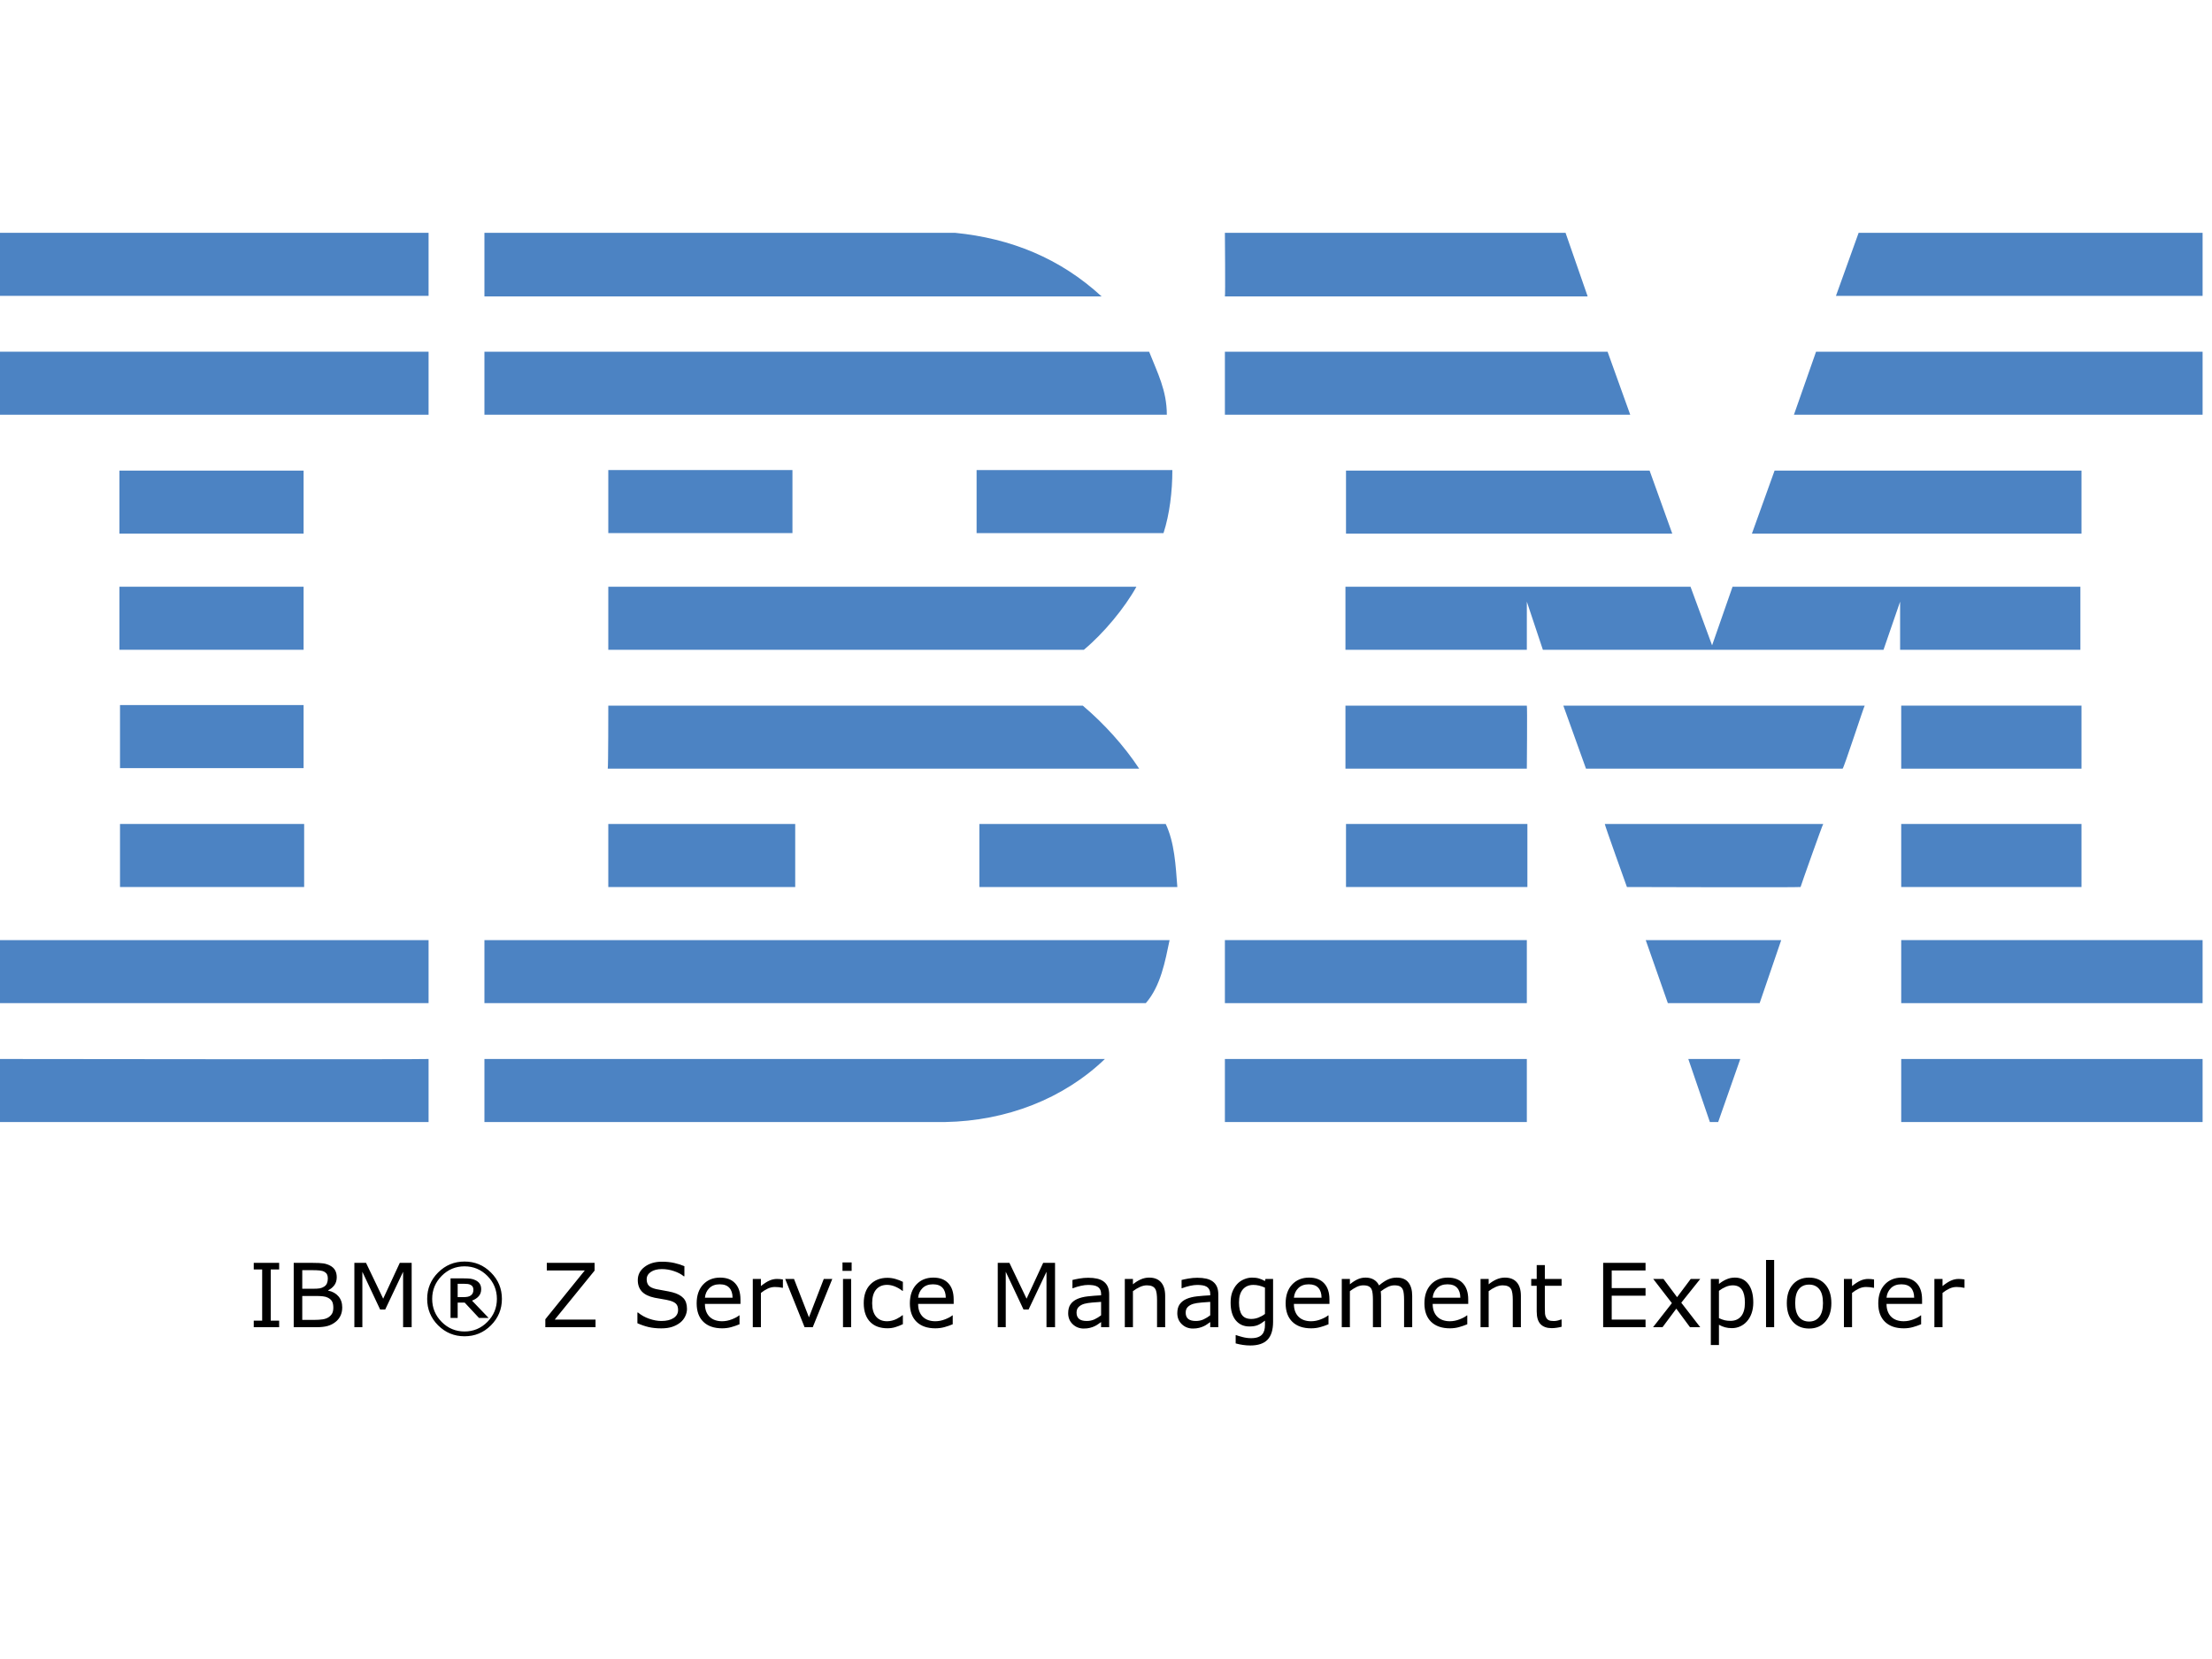
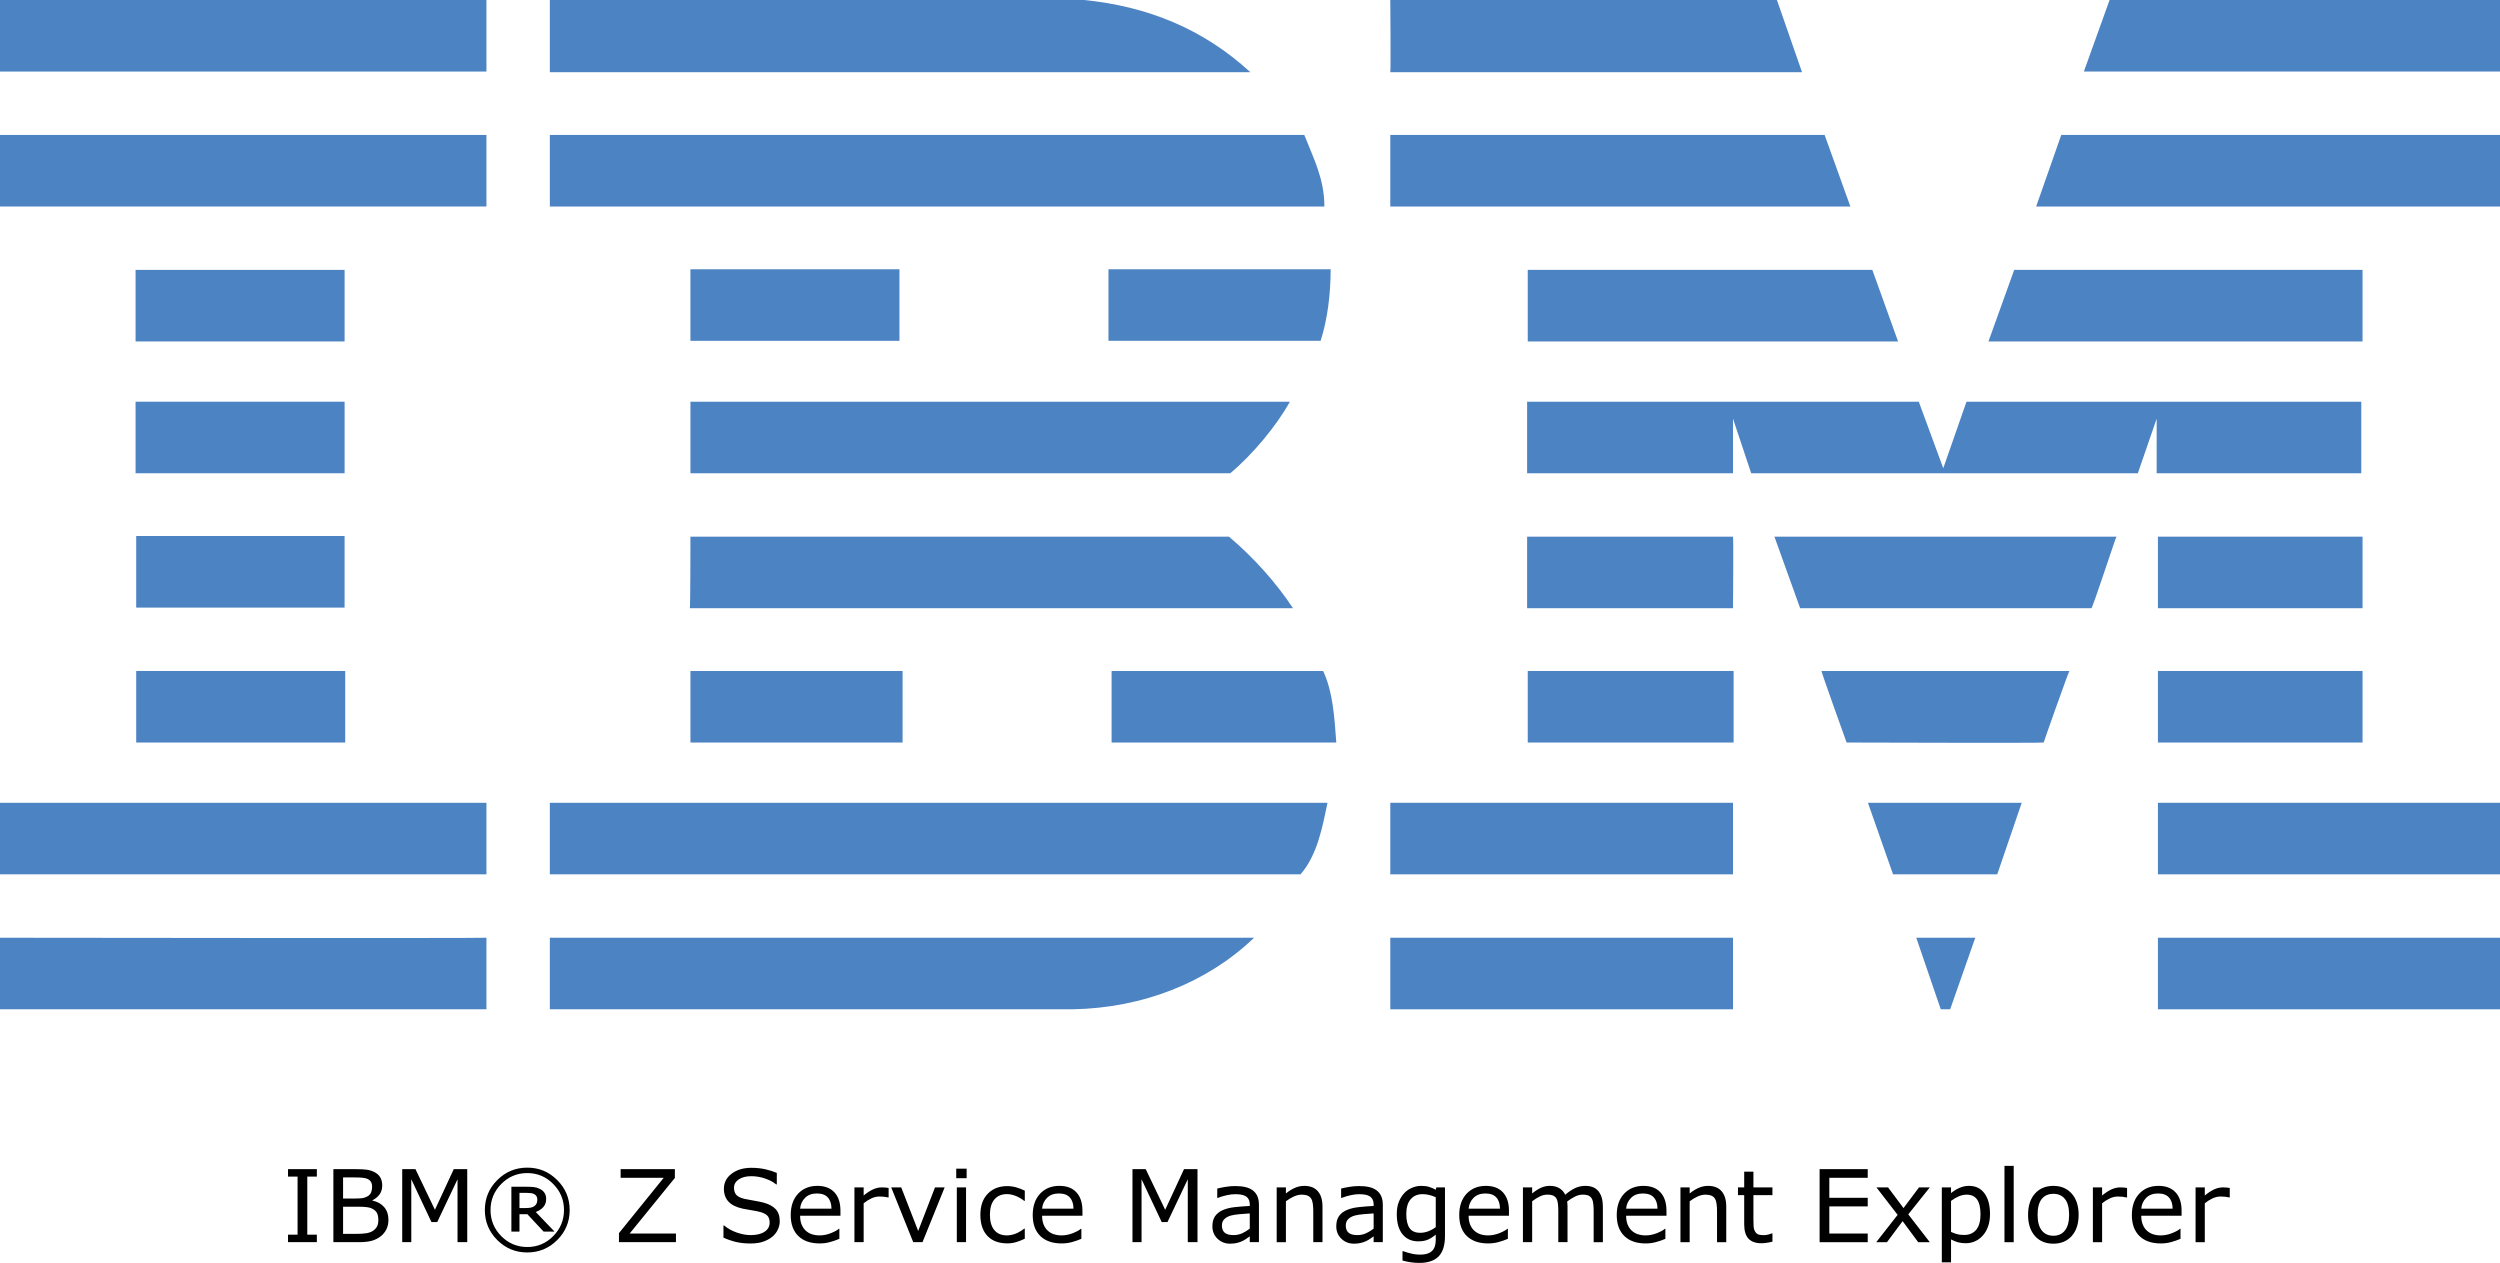
- <svg xmlns="http://www.w3.org/2000/svg" id="Layer_1" x="0px" y="0px" viewBox="0 0 400 300" style="enable-background:new 0 0 400 245;" xml:space="preserve" version="1.1">
+ <svg xmlns="http://www.w3.org/2000/svg" id="Layer_1" x="0px" y="0px" viewBox="0 0 398.3 201.205" xml:space="preserve" version="1.1" width="398.3" height="201.205">
  <defs id="defs31" />
  <style type="text/css" id="style1"> .st0{fill:#4C83C3;} </style>
-   <g id="g31">
-     <polygon class="st0" points="398.3,53.5 332,53.5 336.1,42.1 398.3,42.1 " id="polygon1" />
-     <path class="st0" d="M221.5,42.1l61.6,0l4,11.5c0,0-65.6,0-65.6,0C221.6,53.5,221.5,42.1,221.5,42.1z" id="path1" />
-     <path class="st0" d="M172.7,42.1c10.1,1,19,4.6,26.5,11.5c0,0-111.6,0-111.6,0c0,0,0-11.5,0-11.5L172.7,42.1z" id="path2" />
+   <g id="g31" transform="translate(9.6566519e-5,-42.1)">
+     <polygon class="st0" points="336.1,42.1 398.3,42.1 398.3,53.5 332,53.5 " id="polygon1" />
+     <path class="st0" d="m 221.5,42.1 h 61.6 l 4,11.5 c 0,0 -65.6,0 -65.6,0 0.1,-0.1 0,-11.5 0,-11.5 z" id="path1" />
+     <path class="st0" d="m 172.7,42.1 c 10.1,1 19,4.6 26.5,11.5 0,0 -111.6,0 -111.6,0 0,0 0,-11.5 0,-11.5 z" id="path2" />
    <g id="g3">
      <rect x="0" y="42.1" class="st0" width="77.5" height="11.4" id="rect2" />
-       <path class="st0" d="M38.8,47.8" id="path3" />
+       <path class="st0" d="M 38.8,47.8" id="path3" />
    </g>
-     <path class="st0" d="M398.3,75h-73.9c0,0,4-11.4,4-11.4h69.9V75z" id="path4" />
-     <polygon class="st0" points="294.8,75 221.5,75 221.5,63.6 290.7,63.6 " id="polygon4" />
-     <path class="st0" d="M207.8,63.6c1.5,3.8,3.2,7,3.2,11.4H87.6V63.6H207.8z" id="path5" />
+     <path class="st0" d="m 398.3,75 h -73.9 c 0,0 4,-11.4 4,-11.4 h 69.9 z" id="path4" />
+     <polygon class="st0" points="221.5,63.6 290.7,63.6 294.8,75 221.5,75 " id="polygon4" />
+     <path class="st0" d="m 207.8,63.6 c 1.5,3.8 3.2,7 3.2,11.4 H 87.6 V 63.6 Z" id="path5" />
    <g id="g6">
      <rect x="0" y="63.6" class="st0" width="77.5" height="11.4" id="rect5" />
-       <path class="st0" d="M38.8,69.3" id="path6" />
+       <path class="st0" d="M 38.8,69.3" id="path6" />
    </g>
-     <polygon class="st0" points="316.8,96.5 320.9,85.1 376.4,85.1 376.4,96.5 " id="polygon6" />
-     <polygon class="st0" points="298.3,85.1 302.4,96.5 243.4,96.5 243.4,85.1 " id="polygon7" />
-     <path class="st0" d="M212,85c0,3.9-0.5,8-1.6,11.4h-33.8V85H212z" id="path7" />
+     <polygon class="st0" points="376.4,85.1 376.4,96.5 316.8,96.5 320.9,85.1 " id="polygon6" />
+     <polygon class="st0" points="243.4,96.5 243.4,85.1 298.3,85.1 302.4,96.5 " id="polygon7" />
+     <path class="st0" d="m 212,85 c 0,3.9 -0.5,8 -1.6,11.4 H 176.6 V 85 Z" id="path7" />
    <g id="g8">
      <rect x="21.6" y="85.1" class="st0" width="33.3" height="11.4" id="rect7" />
-       <path class="st0" d="M38.3,90.8" id="path8" />
+       <path class="st0" d="M 38.3,90.8" id="path8" />
    </g>
    <g id="g9">
      <rect x="110" y="85" class="st0" width="33.3" height="11.4" id="rect8" />
-       <path class="st0" d="M126.6,90.8" id="path9" />
+       <path class="st0" d="M 126.6,90.8" id="path9" />
    </g>
-     <path class="st0" d="M276.1,108.8c0,0,0,8.7,0,8.7h-32.8v-11.4h62.4l3.9,10.6c0,0,3.7-10.6,3.7-10.6h62.9v11.4h-32.6 c0,0,0-8.7,0-8.7l-3,8.7l-61.6,0L276.1,108.8z" id="path10" />
-     <path class="st0" d="M110,106.1h95.5v0c-2.1,3.8-5.9,8.4-9.5,11.4c0,0-86,0-86,0C110,117.5,110,106.1,110,106.1z" id="path11" />
+     <path class="st0" d="m 276.1,108.8 c 0,0 0,8.7 0,8.7 h -32.8 v -11.4 h 62.4 l 3.9,10.6 c 0,0 3.7,-10.6 3.7,-10.6 h 62.9 v 11.4 h -32.6 c 0,0 0,-8.7 0,-8.7 l -3,8.7 H 279 Z" id="path10" />
+     <path class="st0" d="m 110,106.1 h 95.5 v 0 c -2.1,3.8 -5.9,8.4 -9.5,11.4 0,0 -86,0 -86,0 z" id="path11" />
    <g id="g12">
      <rect x="21.6" y="106.1" class="st0" width="33.3" height="11.4" id="rect11" />
-       <path class="st0" d="M38.3,111.8" id="path12" />
+       <path class="st0" d="M 38.3,111.8" id="path12" />
    </g>
    <g id="g13">
      <rect x="343.8" y="127.6" class="st0" width="32.6" height="11.4" id="rect12" />
-       <path class="st0" d="M360.1,133.3" id="path13" />
+       <path class="st0" d="M 360.1,133.3" id="path13" />
    </g>
-     <path class="st0" d="M276.1,127.6h-32.8v11.4c0,0,32.8,0,32.8,0C276.1,138.9,276.2,127.6,276.1,127.6z" id="path14" />
-     <path class="st0" d="M337.2,127.6c-0.1,0-3.8,11.4-4,11.4l-46.4,0c0,0-4.1-11.4-4.1-11.4H337.2z" id="path15" />
-     <path class="st0" d="M110,127.6h85.8c3.9,3.3,7.5,7.3,10.2,11.4c0.2,0-96.1,0-96.1,0C110,138.9,110,127.6,110,127.6z" id="path16" />
-     <path class="st0" d="M54.9,138.9v-11.4H21.7c0,0,0,11.4,0,11.4C21.7,138.9,54.9,138.9,54.9,138.9z" id="path17" />
+     <path class="st0" d="M 276.1,127.6 H 243.3 V 139 c 0,0 32.8,0 32.8,0 0,-0.1 0.1,-11.4 0,-11.4 z" id="path14" />
+     <path class="st0" d="m 337.2,127.6 c -0.1,0 -3.8,11.4 -4,11.4 h -46.4 c 0,0 -4.1,-11.4 -4.1,-11.4 z" id="path15" />
+     <path class="st0" d="m 110,127.6 h 85.8 c 3.9,3.3 7.5,7.3 10.2,11.4 0.2,0 -96.1,0 -96.1,0 0.1,-0.1 0.1,-11.4 0.1,-11.4 z" id="path16" />
+     <path class="st0" d="M 54.9,138.9 V 127.5 H 21.7 c 0,0 0,11.4 0,11.4 z" id="path17" />
    <g id="g18">
      <rect x="343.8" y="149" class="st0" width="32.6" height="11.4" id="rect17" />
-       <path class="st0" d="M360.1,154.7" id="path18" />
+       <path class="st0" d="M 360.1,154.7" id="path18" />
    </g>
    <g id="g19">
      <rect x="243.4" y="149" class="st0" width="32.8" height="11.4" id="rect18" />
-       <path class="st0" d="M259.8,154.7" id="path19" />
+       <path class="st0" d="M 259.8,154.7" id="path19" />
    </g>
-     <path class="st0" d="M325.6,160.4c0-0.1,4-11.4,4.1-11.4h-39.5c-0.1,0,4,11.4,4,11.4S325.6,160.5,325.6,160.4z" id="path20" />
-     <path class="st0" d="M110,160.4c0,0,0-11.4,0-11.4h33.8c0,0,0,11.4,0,11.4C143.7,160.4,110,160.4,110,160.4z" id="path21" />
-     <path class="st0" d="M210.8,149c1.6,3.4,1.8,7.5,2.1,11.4h-35.8V149H210.8z" id="path22" />
+     <path class="st0" d="m 325.6,160.4 c 0,-0.1 4,-11.4 4.1,-11.4 h -39.5 c -0.1,0 4,11.4 4,11.4 0,0 31.4,0.1 31.4,0 z" id="path20" />
+     <path class="st0" d="m 110,160.4 c 0,0 0,-11.4 0,-11.4 h 33.8 c 0,0 0,11.4 0,11.4 -0.1,0 -33.8,0 -33.8,0 z" id="path21" />
+     <path class="st0" d="m 210.8,149 c 1.6,3.4 1.8,7.5 2.1,11.4 H 177.1 V 149 Z" id="path22" />
    <g id="g23">
      <rect x="21.7" y="149" class="st0" width="33.3" height="11.4" id="rect22" />
-       <path class="st0" d="M38.3,154.7" id="path23" />
+       <path class="st0" d="M 38.3,154.7" id="path23" />
    </g>
    <g id="g24">
      <rect x="343.8" y="170" class="st0" width="54.5" height="11.4" id="rect23" />
-       <path class="st0" d="M371,175.7" id="path24" />
+       <path class="st0" d="M 371,175.7" id="path24" />
    </g>
    <g id="g25">
      <rect x="221.5" y="170" class="st0" width="54.6" height="11.4" id="rect24" />
-       <path class="st0" d="M248.8,175.7" id="path25" />
+       <path class="st0" d="M 248.8,175.7" id="path25" />
    </g>
-     <polygon class="st0" points="318.2,181.4 301.6,181.4 297.6,170 322.1,170 " id="polygon25" />
-     <path class="st0" d="M0,170v11.4h77.5c0,0,0-11.4,0-11.4C77.5,170-0.1,170,0,170z" id="path26" />
-     <path class="st0" d="M211.5,170c-0.8,3.8-1.6,8.3-4.3,11.4l-1,0H87.6V170H211.5z" id="path27" />
-     <polygon class="st0" points="310.7,202.9 309.2,202.9 305.3,191.5 314.7,191.5 " id="polygon27" />
+     <polygon class="st0" points="297.6,170 322.1,170 318.2,181.4 301.6,181.4 " id="polygon25" />
+     <path class="st0" d="m 0,170 v 11.4 h 77.5 c 0,0 0,-11.4 0,-11.4 0,0 -77.6,0 -77.5,0 z" id="path26" />
+     <path class="st0" d="m 211.5,170 c -0.8,3.8 -1.6,8.3 -4.3,11.4 h -1 H 87.6 V 170 Z" id="path27" />
+     <polygon class="st0" points="305.3,191.5 314.7,191.5 310.7,202.9 309.2,202.9 " id="polygon27" />
    <g id="g28">
      <rect x="343.8" y="191.5" class="st0" width="54.5" height="11.4" id="rect27" />
-       <path class="st0" d="M371,197.2" id="path28" />
+       <path class="st0" d="M 371,197.2" id="path28" />
    </g>
-     <path class="st0" d="M87.6,202.9v-11.4c0,0,111.9,0,112.2,0c-7.5,7.2-17.8,11.2-28.9,11.4L87.6,202.9" id="path29" />
+     <path class="st0" d="m 87.6,202.9 v -11.4 c 0,0 111.9,0 112.2,0 -7.5,7.2 -17.8,11.2 -28.9,11.4 H 87.6" id="path29" />
    <g id="g30">
      <rect x="221.5" y="191.5" class="st0" width="54.6" height="11.4" id="rect29" />
-       <path class="st0" d="M248.8,197.2" id="path30" />
+       <path class="st0" d="M 248.8,197.2" id="path30" />
    </g>
-     <path class="st0" d="M77.5,191.5c0,0,0,11.4,0,11.4c0,0-77.4,0-77.5,0c0,0,0-11.4,0-11.4S77.4,191.6,77.5,191.5z" id="path31" />
+     <path class="st0" d="m 77.5,191.5 c 0,0 0,11.4 0,11.4 0,0 -77.4,0 -77.5,0 0,0 0,-11.4 0,-11.4 0,0 77.4,0.1 77.5,0 z" id="path31" />
  </g>
-   <path d="m 50.48,240 h -4.594 v -1.188 h 1.523 v -9.258 h -1.523 v -1.188 h 4.594 v 1.188 h -1.523 v 9.258 h 1.523 z m 11.406,-3.578 q 0,0.867 -0.328,1.531 -0.328,0.664 -0.883,1.094 -0.656,0.516 -1.445,0.734 Q 58.449,240 57.238,240 h -4.125 v -11.633 h 3.445 q 1.273,0 1.906,0.094 0.633,0.094 1.211,0.391 0.641,0.336 0.93,0.867 0.289,0.523 0.289,1.258 0,0.828 -0.422,1.414 -0.422,0.578 -1.125,0.93 v 0.062 q 1.18,0.242 1.859,1.039 0.68,0.789 0.68,2 z m -2.602,-5.242 q 0,-0.422 -0.141,-0.711 -0.141,-0.289 -0.453,-0.469 -0.367,-0.211 -0.891,-0.258 -0.523,-0.055 -1.297,-0.055 h -1.844 v 3.359 h 2 q 0.727,0 1.156,-0.07 0.43,-0.078 0.797,-0.312 0.367,-0.234 0.516,-0.602 0.156,-0.375 0.156,-0.883 z m 0.992,5.305 q 0,-0.703 -0.211,-1.117 -0.211,-0.414 -0.766,-0.703 -0.375,-0.195 -0.914,-0.25 -0.531,-0.062 -1.297,-0.062 h -2.43 v 4.328 h 2.047 q 1.016,0 1.664,-0.102 0.648,-0.109 1.062,-0.391 0.438,-0.305 0.641,-0.695 0.203,-0.391 0.203,-1.008 z M 74.441,240 h -1.547 v -10.023 l -3.234,6.82 h -0.922 l -3.211,-6.82 V 240 h -1.445 v -11.633 h 2.109 l 3.102,6.477 3,-6.477 h 2.148 z m 16.32,-5.117 q 0,2.797 -1.984,4.781 -1.977,1.977 -4.773,1.977 -2.797,0 -4.781,-1.977 -1.977,-1.984 -1.977,-4.781 0,-2.797 1.977,-4.773 1.984,-1.984 4.781,-1.984 2.797,0 4.773,1.984 1.984,1.977 1.984,4.773 z m -0.906,0 q 0,-2.422 -1.719,-4.156 -1.711,-1.734 -4.133,-1.734 -2.422,0 -4.141,1.734 -1.711,1.734 -1.711,4.156 0,2.422 1.711,4.156 1.719,1.734 4.141,1.734 2.422,0 4.133,-1.734 1.719,-1.734 1.719,-4.156 z m -1.5,3.438 h -1.742 l -2.586,-2.773 h -1.266 v 2.773 h -1.289 v -7.148 h 2.438 q 0.734,0 1.211,0.062 0.477,0.062 0.938,0.305 0.492,0.266 0.719,0.648 0.234,0.375 0.234,0.945 0,0.758 -0.445,1.266 -0.438,0.5 -1.211,0.797 z m -2.75,-5.102 q 0,-0.281 -0.109,-0.5 -0.109,-0.219 -0.367,-0.359 -0.242,-0.133 -0.516,-0.172 -0.273,-0.039 -0.688,-0.039 h -1.164 v 2.414 h 0.992 q 0.484,0 0.836,-0.07 0.352,-0.078 0.578,-0.258 0.242,-0.195 0.336,-0.43 0.102,-0.234 0.102,-0.586 z M 107.691,240 h -9.078 v -1.438 l 7.133,-8.82 h -6.867 v -1.375 h 8.641 v 1.398 l -7.203,8.859 h 7.375 z m 16.539,-3.32 q 0,0.68 -0.32,1.344 -0.312,0.664 -0.883,1.125 -0.625,0.5 -1.461,0.781 -0.828,0.281 -2,0.281 -1.258,0 -2.266,-0.234 -1,-0.234 -2.039,-0.695 v -1.938 h 0.109 q 0.883,0.734 2.039,1.133 1.156,0.398 2.172,0.398 1.438,0 2.234,-0.539 0.805,-0.539 0.805,-1.438 0,-0.773 -0.383,-1.141 -0.375,-0.367 -1.148,-0.57 -0.586,-0.156 -1.273,-0.258 -0.68,-0.102 -1.445,-0.258 -1.547,-0.328 -2.297,-1.117 -0.742,-0.797 -0.742,-2.07 0,-1.461 1.234,-2.391 1.234,-0.938 3.133,-0.938 1.227,0 2.25,0.234 1.023,0.234 1.812,0.578 v 1.828 h -0.109 q -0.664,-0.562 -1.75,-0.93 -1.078,-0.375 -2.211,-0.375 -1.242,0 -2,0.516 -0.75,0.516 -0.75,1.328 0,0.727 0.375,1.141 0.375,0.414 1.32,0.633 0.5,0.109 1.422,0.266 0.922,0.156 1.562,0.32 1.297,0.344 1.953,1.039 0.656,0.695 0.656,1.945 z m 9.672,-0.891 h -6.43 q 0,0.805 0.242,1.406 0.242,0.594 0.664,0.977 0.406,0.375 0.961,0.562 0.562,0.188 1.234,0.188 0.891,0 1.789,-0.352 0.906,-0.359 1.289,-0.703 h 0.078 v 1.602 q -0.742,0.312 -1.516,0.523 -0.773,0.211 -1.625,0.211 -2.172,0 -3.391,-1.172 -1.219,-1.18 -1.219,-3.344 0,-2.141 1.164,-3.398 1.172,-1.258 3.078,-1.258 1.766,0 2.719,1.031 0.961,1.031 0.961,2.93 z m -1.43,-1.125 q -0.008,-1.156 -0.586,-1.789 -0.57,-0.633 -1.742,-0.633 -1.18,0 -1.883,0.695 -0.695,0.695 -0.789,1.727 z m 9.102,-1.789 h -0.078 q -0.328,-0.078 -0.641,-0.109 -0.305,-0.039 -0.727,-0.039 -0.68,0 -1.312,0.305 -0.633,0.297 -1.219,0.773 V 240 h -1.469 v -8.727 h 1.469 v 1.289 q 0.875,-0.703 1.539,-0.992 0.672,-0.297 1.367,-0.297 0.383,0 0.555,0.023 0.172,0.016 0.516,0.07 z m 8.93,-1.602 L 146.973,240 h -1.477 l -3.508,-8.727 h 1.594 l 2.703,6.945 2.68,-6.945 z m 3.5,-1.461 h -1.656 v -1.523 h 1.656 z M 153.91,240 h -1.469 v -8.727 h 1.469 z m 9.359,-0.547 q -0.734,0.352 -1.398,0.547 -0.656,0.195 -1.398,0.195 -0.945,0 -1.734,-0.273 -0.789,-0.281 -1.352,-0.844 -0.57,-0.562 -0.883,-1.422 -0.312,-0.859 -0.312,-2.008 0,-2.141 1.172,-3.359 1.18,-1.219 3.109,-1.219 0.75,0 1.469,0.211 0.727,0.211 1.328,0.516 v 1.633 h -0.078 q -0.672,-0.523 -1.391,-0.805 -0.711,-0.281 -1.391,-0.281 -1.25,0 -1.977,0.844 -0.719,0.836 -0.719,2.461 0,1.578 0.703,2.43 0.711,0.844 1.992,0.844 0.445,0 0.906,-0.117 0.461,-0.117 0.828,-0.305 0.32,-0.164 0.602,-0.344 0.281,-0.188 0.445,-0.32 h 0.078 z m 9.188,-3.664 h -6.43 q 0,0.805 0.242,1.406 0.242,0.594 0.664,0.977 0.406,0.375 0.961,0.562 0.562,0.188 1.234,0.188 0.891,0 1.789,-0.352 0.906,-0.359 1.289,-0.703 h 0.078 v 1.602 q -0.742,0.312 -1.516,0.523 -0.773,0.211 -1.625,0.211 -2.172,0 -3.391,-1.172 -1.219,-1.18 -1.219,-3.344 0,-2.141 1.164,-3.398 1.172,-1.258 3.078,-1.258 1.766,0 2.719,1.031 0.961,1.031 0.961,2.93 z m -1.43,-1.125 q -0.008,-1.156 -0.586,-1.789 -0.57,-0.633 -1.742,-0.633 -1.18,0 -1.883,0.695 -0.695,0.695 -0.789,1.727 z M 190.785,240 h -1.547 v -10.023 l -3.234,6.82 h -0.922 l -3.211,-6.82 V 240 h -1.445 v -11.633 h 2.109 l 3.102,6.477 3,-6.477 h 2.148 z m 9.789,0 h -1.461 v -0.93 q -0.195,0.133 -0.531,0.375 -0.328,0.234 -0.641,0.375 -0.367,0.18 -0.844,0.297 -0.477,0.125 -1.117,0.125 -1.18,0 -2,-0.781 -0.82,-0.781 -0.82,-1.992 0,-0.992 0.422,-1.602 0.43,-0.617 1.219,-0.969 0.797,-0.352 1.914,-0.477 1.117,-0.125 2.398,-0.188 v -0.227 q 0,-0.5 -0.18,-0.828 -0.172,-0.328 -0.5,-0.516 -0.312,-0.18 -0.75,-0.242 -0.438,-0.062 -0.914,-0.062 -0.578,0 -1.289,0.156 -0.711,0.148 -1.469,0.438 h -0.078 v -1.492 q 0.43,-0.117 1.242,-0.258 0.812,-0.141 1.602,-0.141 0.922,0 1.602,0.156 0.688,0.148 1.188,0.516 0.492,0.359 0.75,0.93 0.258,0.57 0.258,1.414 z m -1.461,-2.148 v -2.43 q -0.672,0.039 -1.586,0.117 -0.906,0.078 -1.438,0.227 -0.633,0.18 -1.023,0.562 -0.391,0.375 -0.391,1.039 0,0.75 0.453,1.133 0.453,0.375 1.383,0.375 0.773,0 1.414,-0.297 0.641,-0.305 1.188,-0.727 z M 210.699,240 h -1.469 v -4.969 q 0,-0.602 -0.07,-1.125 -0.07,-0.531 -0.258,-0.828 -0.195,-0.328 -0.562,-0.484 -0.367,-0.164 -0.953,-0.164 -0.602,0 -1.258,0.297 -0.656,0.297 -1.258,0.758 V 240 h -1.469 v -8.727 h 1.469 v 0.969 q 0.688,-0.57 1.422,-0.891 0.734,-0.32 1.508,-0.32 1.414,0 2.156,0.852 0.742,0.852 0.742,2.453 z m 9.609,0 h -1.461 v -0.93 q -0.195,0.133 -0.531,0.375 -0.328,0.234 -0.641,0.375 -0.367,0.18 -0.844,0.297 -0.477,0.125 -1.117,0.125 -1.18,0 -2,-0.781 -0.82,-0.781 -0.82,-1.992 0,-0.992 0.422,-1.602 0.43,-0.617 1.219,-0.969 0.797,-0.352 1.914,-0.477 1.117,-0.125 2.398,-0.188 v -0.227 q 0,-0.5 -0.18,-0.828 -0.172,-0.328 -0.5,-0.516 -0.312,-0.18 -0.75,-0.242 -0.438,-0.062 -0.914,-0.062 -0.578,0 -1.289,0.156 -0.711,0.148 -1.469,0.438 h -0.078 v -1.492 q 0.43,-0.117 1.242,-0.258 0.812,-0.141 1.602,-0.141 0.922,0 1.602,0.156 0.688,0.148 1.188,0.516 0.492,0.359 0.75,0.93 0.258,0.57 0.258,1.414 z m -1.461,-2.148 v -2.43 q -0.672,0.039 -1.586,0.117 -0.906,0.078 -1.438,0.227 -0.633,0.18 -1.023,0.562 -0.391,0.375 -0.391,1.039 0,0.75 0.453,1.133 0.453,0.375 1.383,0.375 0.773,0 1.414,-0.297 0.641,-0.305 1.188,-0.727 z m 11.367,1.156 q 0,2.219 -1.008,3.258 -1.008,1.039 -3.102,1.039 -0.695,0 -1.359,-0.102 -0.656,-0.094 -1.297,-0.273 v -1.5 h 0.078 q 0.359,0.141 1.141,0.344 0.781,0.211 1.562,0.211 0.75,0 1.242,-0.18 0.492,-0.18 0.766,-0.5 0.273,-0.305 0.391,-0.734 0.117,-0.43 0.117,-0.961 v -0.797 q -0.664,0.531 -1.273,0.797 -0.602,0.258 -1.539,0.258 -1.562,0 -2.484,-1.125 -0.914,-1.133 -0.914,-3.188 0,-1.125 0.312,-1.938 0.32,-0.82 0.867,-1.414 0.508,-0.555 1.234,-0.859 0.727,-0.312 1.445,-0.312 0.758,0 1.266,0.156 0.516,0.148 1.086,0.461 l 0.094,-0.375 h 1.375 z m -1.469,-1.406 v -4.758 q -0.586,-0.266 -1.094,-0.375 -0.5,-0.117 -1,-0.117 -1.211,0 -1.906,0.812 -0.695,0.812 -0.695,2.359 0,1.469 0.516,2.227 0.516,0.758 1.711,0.758 0.641,0 1.281,-0.242 0.648,-0.25 1.188,-0.664 z m 11.664,-1.812 h -6.43 q 0,0.805 0.242,1.406 0.242,0.594 0.664,0.977 0.406,0.375 0.961,0.562 0.562,0.188 1.234,0.188 0.891,0 1.789,-0.352 0.906,-0.359 1.289,-0.703 h 0.078 v 1.602 q -0.742,0.312 -1.516,0.523 -0.773,0.211 -1.625,0.211 -2.172,0 -3.391,-1.172 -1.219,-1.18 -1.219,-3.344 0,-2.141 1.164,-3.398 1.172,-1.258 3.078,-1.258 1.766,0 2.719,1.031 0.961,1.031 0.961,2.93 z m -1.43,-1.125 q -0.008,-1.156 -0.586,-1.789 -0.57,-0.633 -1.742,-0.633 -1.18,0 -1.883,0.695 -0.695,0.695 -0.789,1.727 z M 255.371,240 h -1.469 v -4.969 q 0,-0.562 -0.055,-1.086 -0.047,-0.523 -0.211,-0.836 -0.18,-0.336 -0.516,-0.508 -0.336,-0.172 -0.969,-0.172 -0.617,0 -1.234,0.312 -0.617,0.305 -1.234,0.781 0.023,0.18 0.039,0.422 0.016,0.234 0.016,0.469 V 240 h -1.469 v -4.969 q 0,-0.578 -0.055,-1.094 -0.047,-0.523 -0.211,-0.836 -0.18,-0.336 -0.516,-0.5 -0.336,-0.172 -0.969,-0.172 -0.602,0 -1.211,0.297 -0.602,0.297 -1.203,0.758 V 240 h -1.469 v -8.727 h 1.469 v 0.969 q 0.688,-0.57 1.367,-0.891 0.688,-0.32 1.461,-0.32 0.891,0 1.508,0.375 0.625,0.375 0.93,1.039 0.891,-0.75 1.625,-1.078 0.734,-0.336 1.57,-0.336 1.438,0 2.117,0.875 0.688,0.867 0.688,2.43 z m 10.133,-4.211 h -6.43 q 0,0.805 0.242,1.406 0.242,0.594 0.664,0.977 0.406,0.375 0.961,0.562 0.562,0.188 1.234,0.188 0.891,0 1.789,-0.352 0.906,-0.359 1.289,-0.703 h 0.078 v 1.602 q -0.742,0.312 -1.516,0.523 -0.773,0.211 -1.625,0.211 -2.172,0 -3.391,-1.172 -1.219,-1.18 -1.219,-3.344 0,-2.141 1.164,-3.398 1.172,-1.258 3.078,-1.258 1.766,0 2.719,1.031 0.961,1.031 0.961,2.93 z m -1.43,-1.125 q -0.008,-1.156 -0.586,-1.789 -0.57,-0.633 -1.742,-0.633 -1.18,0 -1.883,0.695 -0.695,0.695 -0.789,1.727 z M 275.027,240 h -1.469 v -4.969 q 0,-0.602 -0.07,-1.125 -0.07,-0.531 -0.258,-0.828 -0.195,-0.328 -0.562,-0.484 -0.367,-0.164 -0.953,-0.164 -0.602,0 -1.258,0.297 -0.656,0.297 -1.258,0.758 V 240 h -1.469 v -8.727 h 1.469 v 0.969 q 0.688,-0.57 1.422,-0.891 0.734,-0.32 1.508,-0.32 1.414,0 2.156,0.852 0.742,0.852 0.742,2.453 z m 7.359,-0.078 q -0.414,0.109 -0.906,0.18 -0.484,0.07 -0.867,0.07 -1.336,0 -2.031,-0.719 -0.695,-0.719 -0.695,-2.305 v -4.641 h -0.992 v -1.234 h 0.992 v -2.508 h 1.469 v 2.508 h 3.031 v 1.234 h -3.031 v 3.977 q 0,0.688 0.031,1.078 0.031,0.383 0.219,0.719 0.172,0.312 0.469,0.461 0.305,0.141 0.922,0.141 0.359,0 0.75,-0.102 0.391,-0.109 0.562,-0.18 h 0.078 z M 297.566,240 h -7.664 v -11.633 h 7.664 v 1.375 h -6.117 v 3.188 h 6.117 v 1.375 h -6.117 v 4.32 h 6.117 z m 9.891,0 h -1.852 L 303.129,236.648 300.637,240 h -1.711 l 3.406,-4.352 -3.375,-4.375 h 1.852 l 2.461,3.297 2.469,-3.297 h 1.719 l -3.43,4.297 z m 9.594,-4.469 q 0,1.062 -0.305,1.945 -0.305,0.875 -0.859,1.484 -0.516,0.578 -1.219,0.898 -0.695,0.312 -1.477,0.312 -0.68,0 -1.234,-0.148 -0.547,-0.148 -1.117,-0.461 v 3.656 h -1.469 v -11.945 h 1.469 v 0.914 q 0.586,-0.492 1.312,-0.82 0.734,-0.336 1.562,-0.336 1.578,0 2.453,1.195 0.883,1.188 0.883,3.305 z m -1.516,0.039 q 0,-1.578 -0.539,-2.359 -0.539,-0.781 -1.656,-0.781 -0.633,0 -1.273,0.273 -0.641,0.273 -1.227,0.719 v 4.945 q 0.625,0.281 1.07,0.383 0.453,0.102 1.023,0.102 1.227,0 1.914,-0.828 0.688,-0.828 0.688,-2.453 z M 320.824,240 h -1.469 v -12.156 h 1.469 z m 10.344,-4.359 q 0,2.133 -1.094,3.367 -1.094,1.234 -2.93,1.234 -1.852,0 -2.945,-1.234 -1.086,-1.234 -1.086,-3.367 0,-2.133 1.086,-3.367 1.094,-1.242 2.945,-1.242 1.836,0 2.93,1.242 1.094,1.234 1.094,3.367 z m -1.516,0 q 0,-1.695 -0.664,-2.516 -0.664,-0.828 -1.844,-0.828 -1.195,0 -1.859,0.828 -0.656,0.82 -0.656,2.516 0,1.641 0.664,2.492 0.664,0.844 1.852,0.844 1.172,0 1.836,-0.836 0.672,-0.844 0.672,-2.5 z m 9.234,-2.766 h -0.078 q -0.328,-0.078 -0.641,-0.109 -0.305,-0.039 -0.727,-0.039 -0.68,0 -1.312,0.305 -0.633,0.297 -1.219,0.773 V 240 h -1.469 v -8.727 h 1.469 v 1.289 q 0.875,-0.703 1.539,-0.992 0.672,-0.297 1.367,-0.297 0.383,0 0.555,0.023 0.172,0.016 0.516,0.07 z m 8.688,2.914 h -6.43 q 0,0.805 0.242,1.406 0.242,0.594 0.664,0.977 0.406,0.375 0.961,0.562 0.562,0.188 1.234,0.188 0.891,0 1.789,-0.352 0.906,-0.359 1.289,-0.703 h 0.078 v 1.602 q -0.742,0.312 -1.516,0.523 -0.773,0.211 -1.625,0.211 -2.172,0 -3.391,-1.172 -1.219,-1.18 -1.219,-3.344 0,-2.141 1.164,-3.398 1.172,-1.258 3.078,-1.258 1.766,0 2.719,1.031 0.961,1.031 0.961,2.93 z m -1.43,-1.125 q -0.008,-1.156 -0.586,-1.789 -0.57,-0.633 -1.742,-0.633 -1.18,0 -1.883,0.695 -0.695,0.695 -0.789,1.727 z m 9.102,-1.789 h -0.078 q -0.328,-0.078 -0.641,-0.109 -0.305,-0.039 -0.727,-0.039 -0.68,0 -1.312,0.305 -0.633,0.297 -1.219,0.773 V 240 h -1.469 v -8.727 h 1.469 v 1.289 q 0.875,-0.703 1.539,-0.992 0.672,-0.297 1.367,-0.297 0.383,0 0.555,0.023 0.172,0.016 0.516,0.07 z" id="text31" style="font-size:16px;text-anchor:middle" aria-label="IBM® Z Service Management Explorer" />
+   <path d="m 50.481,197.9 h -4.594 v -1.188 h 1.523 v -9.258 H 45.887 v -1.188 h 4.594 v 1.188 h -1.523 v 9.258 h 1.523 z m 11.406,-3.578 q 0,0.867 -0.328,1.531 -0.328,0.664 -0.883,1.094 -0.656,0.516 -1.445,0.734 -0.781,0.219 -1.992,0.219 h -4.125 v -11.633 h 3.445 q 1.273,0 1.906,0.094 0.633,0.094 1.211,0.391 0.641,0.336 0.93,0.867 0.289,0.523 0.289,1.258 0,0.828 -0.422,1.414 -0.422,0.578 -1.125,0.93 v 0.062 q 1.18,0.242 1.859,1.039 0.68,0.789 0.68,2 z m -2.602,-5.242 q 0,-0.422 -0.141,-0.711 -0.141,-0.289 -0.453,-0.469 -0.367,-0.211 -0.891,-0.258 -0.523,-0.055 -1.297,-0.055 h -1.844 v 3.359 h 2 q 0.727,0 1.156,-0.07 0.43,-0.078 0.797,-0.312 0.367,-0.234 0.516,-0.602 0.156,-0.375 0.156,-0.883 z m 0.992,5.305 q 0,-0.703 -0.211,-1.117 -0.211,-0.414 -0.766,-0.703 -0.375,-0.195 -0.914,-0.25 -0.531,-0.062 -1.297,-0.062 h -2.43 v 4.328 h 2.047 q 1.016,0 1.664,-0.102 0.648,-0.109 1.062,-0.391 0.438,-0.305 0.641,-0.695 0.203,-0.391 0.203,-1.008 z m 14.164,3.516 h -1.547 v -10.023 l -3.234,6.82 h -0.922 l -3.211,-6.82 v 10.023 h -1.445 v -11.633 h 2.109 l 3.102,6.477 3,-6.477 h 2.148 z m 16.32,-5.117 q 0,2.797 -1.984,4.781 -1.977,1.977 -4.773,1.977 -2.797,0 -4.781,-1.977 -1.977,-1.984 -1.977,-4.781 0,-2.797 1.977,-4.773 1.984,-1.984 4.781,-1.984 2.797,0 4.773,1.984 1.984,1.977 1.984,4.773 z m -0.906,0 q 0,-2.422 -1.719,-4.156 -1.711,-1.734 -4.133,-1.734 -2.422,0 -4.141,1.734 -1.711,1.734 -1.711,4.156 0,2.422 1.711,4.156 1.719,1.734 4.141,1.734 2.422,0 4.133,-1.734 1.719,-1.734 1.719,-4.156 z m -1.5,3.438 h -1.742 l -2.586,-2.773 H 82.762 v 2.773 h -1.289 v -7.148 h 2.438 q 0.734,0 1.211,0.062 0.477,0.062 0.938,0.305 0.492,0.266 0.719,0.648 0.234,0.375 0.234,0.945 0,0.758 -0.445,1.266 -0.438,0.5 -1.211,0.797 z m -2.75,-5.102 q 0,-0.281 -0.109,-0.5 -0.109,-0.219 -0.367,-0.359 -0.242,-0.133 -0.516,-0.172 -0.273,-0.039 -0.688,-0.039 H 82.762 v 2.414 h 0.992 q 0.484,0 0.836,-0.07 0.352,-0.078 0.578,-0.258 0.242,-0.195 0.336,-0.43 0.102,-0.234 0.102,-0.586 z m 22.086,6.781 h -9.078 v -1.438 l 7.133,-8.82 h -6.867 v -1.375 h 8.641 v 1.398 l -7.203,8.859 h 7.375 z m 16.539,-3.32 q 0,0.68 -0.32,1.344 -0.312,0.664 -0.883,1.125 -0.625,0.5 -1.461,0.781 -0.828,0.281 -2,0.281 -1.258,0 -2.266,-0.234 -1,-0.234 -2.039,-0.695 v -1.938 h 0.109 q 0.883,0.734 2.039,1.133 1.156,0.398 2.172,0.398 1.438,0 2.234,-0.539 0.805,-0.539 0.805,-1.438 0,-0.773 -0.383,-1.141 -0.375,-0.367 -1.148,-0.57 -0.586,-0.156 -1.273,-0.258 -0.68,-0.102 -1.445,-0.258 -1.547,-0.328 -2.297,-1.117 -0.742,-0.797 -0.742,-2.07 0,-1.461 1.234,-2.391 1.234,-0.938 3.133,-0.938 1.227,0 2.25,0.234 1.023,0.234 1.812,0.578 v 1.828 h -0.109 q -0.664,-0.562 -1.75,-0.93 -1.078,-0.375 -2.211,-0.375 -1.242,0 -2,0.516 -0.75,0.516 -0.75,1.328 0,0.727 0.375,1.141 0.375,0.414 1.32,0.633 0.5,0.109 1.422,0.266 0.922,0.156 1.562,0.32 1.297,0.344 1.953,1.039 0.656,0.695 0.656,1.945 z m 9.672,-0.891 h -6.43 q 0,0.805 0.242,1.406 0.242,0.594 0.664,0.977 0.406,0.375 0.961,0.562 0.562,0.188 1.234,0.188 0.891,0 1.789,-0.352 0.906,-0.359 1.289,-0.703 h 0.078 v 1.602 q -0.742,0.312 -1.516,0.523 -0.773,0.211 -1.625,0.211 -2.172,0 -3.391,-1.172 -1.219,-1.18 -1.219,-3.344 0,-2.141 1.164,-3.398 1.172,-1.258 3.078,-1.258 1.766,0 2.719,1.031 0.961,1.031 0.961,2.93 z m -1.43,-1.125 q -0.008,-1.156 -0.586,-1.789 -0.57,-0.633 -1.742,-0.633 -1.18,0 -1.883,0.695 -0.695,0.695 -0.789,1.727 z m 9.102,-1.789 h -0.078 q -0.328,-0.078 -0.641,-0.109 -0.305,-0.039 -0.727,-0.039 -0.68,0 -1.312,0.305 -0.633,0.297 -1.219,0.773 v 6.195 H 136.129 v -8.727 h 1.469 v 1.289 q 0.875,-0.703 1.539,-0.992 0.672,-0.297 1.367,-0.297 0.383,0 0.555,0.023 0.172,0.016 0.516,0.07 z m 8.93,-1.602 -3.531,8.727 h -1.477 l -3.508,-8.727 h 1.594 l 2.703,6.945 2.68,-6.945 z m 3.5,-1.461 h -1.656 v -1.523 h 1.656 z m -0.094,10.188 h -1.469 v -8.727 h 1.469 z m 9.359,-0.547 q -0.734,0.352 -1.398,0.547 -0.656,0.195 -1.398,0.195 -0.945,0 -1.734,-0.273 -0.789,-0.281 -1.352,-0.844 -0.57,-0.562 -0.883,-1.422 -0.312,-0.859 -0.312,-2.008 0,-2.141 1.172,-3.359 1.18,-1.219 3.109,-1.219 0.75,0 1.469,0.211 0.727,0.211 1.328,0.516 v 1.633 h -0.078 q -0.672,-0.523 -1.391,-0.805 -0.711,-0.281 -1.391,-0.281 -1.25,0 -1.977,0.844 -0.719,0.836 -0.719,2.461 0,1.578 0.703,2.43 0.711,0.844 1.992,0.844 0.445,0 0.906,-0.117 0.461,-0.117 0.828,-0.305 0.32,-0.164 0.602,-0.344 0.281,-0.188 0.445,-0.32 h 0.078 z m 9.188,-3.664 h -6.43 q 0,0.805 0.242,1.406 0.242,0.594 0.664,0.977 0.406,0.375 0.961,0.562 0.562,0.188 1.234,0.188 0.891,0 1.789,-0.352 0.906,-0.359 1.289,-0.703 h 0.078 v 1.602 q -0.742,0.312 -1.516,0.523 -0.773,0.211 -1.625,0.211 -2.172,0 -3.391,-1.172 -1.219,-1.18 -1.219,-3.344 0,-2.141 1.164,-3.398 1.172,-1.258 3.078,-1.258 1.766,0 2.719,1.031 0.961,1.031 0.961,2.93 z m -1.43,-1.125 q -0.008,-1.156 -0.586,-1.789 -0.57,-0.633 -1.742,-0.633 -1.18,0 -1.883,0.695 -0.695,0.695 -0.789,1.727 z m 19.758,5.336 h -1.547 v -10.023 l -3.234,6.82 h -0.922 l -3.211,-6.82 v 10.023 h -1.445 v -11.633 h 2.109 l 3.102,6.477 3,-6.477 h 2.148 z m 9.789,0 h -1.461 v -0.93 q -0.195,0.133 -0.531,0.375 -0.328,0.234 -0.641,0.375 -0.367,0.18 -0.844,0.297 -0.477,0.125 -1.117,0.125 -1.18,0 -2,-0.781 -0.82,-0.781 -0.82,-1.992 0,-0.992 0.422,-1.602 0.43,-0.617 1.219,-0.969 0.797,-0.352 1.914,-0.477 1.117,-0.125 2.398,-0.188 v -0.227 q 0,-0.5 -0.18,-0.828 -0.172,-0.328 -0.5,-0.516 -0.312,-0.18 -0.75,-0.242 -0.438,-0.062 -0.914,-0.062 -0.578,0 -1.289,0.156 -0.711,0.148 -1.469,0.438 h -0.078 v -1.492 q 0.43,-0.117 1.242,-0.258 0.812,-0.141 1.602,-0.141 0.922,0 1.602,0.156 0.688,0.148 1.188,0.516 0.492,0.359 0.75,0.93 0.258,0.57 0.258,1.414 z m -1.461,-2.148 v -2.43 q -0.672,0.039 -1.586,0.117 -0.906,0.078 -1.438,0.227 -0.633,0.18 -1.023,0.562 -0.391,0.375 -0.391,1.039 0,0.75 0.453,1.133 0.453,0.375 1.383,0.375 0.773,0 1.414,-0.297 0.641,-0.305 1.188,-0.727 z m 11.586,2.148 h -1.469 v -4.969 q 0,-0.602 -0.07,-1.125 -0.07,-0.531 -0.258,-0.828 -0.195,-0.328 -0.562,-0.484 -0.367,-0.164 -0.953,-0.164 -0.602,0 -1.258,0.297 -0.656,0.297 -1.258,0.758 v 6.516 h -1.469 v -8.727 h 1.469 v 0.969 q 0.688,-0.57 1.422,-0.891 0.734,-0.32 1.508,-0.32 1.414,0 2.156,0.852 0.742,0.852 0.742,2.453 z m 9.609,0 h -1.461 v -0.93 q -0.195,0.133 -0.531,0.375 -0.328,0.234 -0.641,0.375 -0.367,0.18 -0.844,0.297 -0.477,0.125 -1.117,0.125 -1.18,0 -2,-0.781 -0.82,-0.781 -0.82,-1.992 0,-0.992 0.422,-1.602 0.43,-0.617 1.219,-0.969 0.797,-0.352 1.914,-0.477 1.117,-0.125 2.398,-0.188 v -0.227 q 0,-0.5 -0.18,-0.828 -0.172,-0.328 -0.5,-0.516 -0.312,-0.18 -0.75,-0.242 -0.438,-0.062 -0.914,-0.062 -0.578,0 -1.289,0.156 -0.711,0.148 -1.469,0.438 h -0.078 v -1.492 q 0.43,-0.117 1.242,-0.258 0.812,-0.141 1.602,-0.141 0.922,0 1.602,0.156 0.688,0.148 1.188,0.516 0.492,0.359 0.75,0.93 0.258,0.57 0.258,1.414 z m -1.461,-2.148 v -2.43 q -0.672,0.039 -1.586,0.117 -0.906,0.078 -1.438,0.227 -0.633,0.18 -1.023,0.562 -0.391,0.375 -0.391,1.039 0,0.75 0.453,1.133 0.453,0.375 1.383,0.375 0.773,0 1.414,-0.297 0.641,-0.305 1.188,-0.727 z m 11.367,1.156 q 0,2.219 -1.008,3.258 -1.008,1.039 -3.102,1.039 -0.695,0 -1.359,-0.102 -0.656,-0.094 -1.297,-0.273 v -1.5 h 0.078 q 0.359,0.141 1.141,0.344 0.781,0.211 1.562,0.211 0.75,0 1.242,-0.18 0.492,-0.18 0.766,-0.5 0.273,-0.305 0.391,-0.734 0.117,-0.43 0.117,-0.961 v -0.797 q -0.664,0.531 -1.273,0.797 -0.602,0.258 -1.539,0.258 -1.562,0 -2.484,-1.125 -0.914,-1.133 -0.914,-3.188 0,-1.125 0.312,-1.938 0.32,-0.82 0.867,-1.414 0.508,-0.555 1.234,-0.859 0.727,-0.312 1.445,-0.312 0.758,0 1.266,0.156 0.516,0.148 1.086,0.461 l 0.094,-0.375 h 1.375 z m -1.469,-1.406 v -4.758 q -0.586,-0.266 -1.094,-0.375 -0.5,-0.117 -1,-0.117 -1.211,0 -1.906,0.812 -0.695,0.812 -0.695,2.359 0,1.469 0.516,2.227 0.516,0.758 1.711,0.758 0.641,0 1.281,-0.242 0.648,-0.25 1.188,-0.664 z m 11.664,-1.812 h -6.43 q 0,0.805 0.242,1.406 0.242,0.594 0.664,0.977 0.406,0.375 0.961,0.562 0.562,0.188 1.234,0.188 0.891,0 1.789,-0.352 0.906,-0.359 1.289,-0.703 h 0.078 v 1.602 q -0.742,0.312 -1.516,0.523 -0.773,0.211 -1.625,0.211 -2.172,0 -3.391,-1.172 -1.219,-1.18 -1.219,-3.344 0,-2.141 1.164,-3.398 1.172,-1.258 3.078,-1.258 1.766,0 2.719,1.031 0.961,1.031 0.961,2.93 z m -1.43,-1.125 q -0.008,-1.156 -0.586,-1.789 -0.57,-0.633 -1.742,-0.633 -1.18,0 -1.883,0.695 -0.695,0.695 -0.789,1.727 z m 16.391,5.336 h -1.469 v -4.969 q 0,-0.562 -0.055,-1.086 -0.047,-0.523 -0.211,-0.836 -0.18,-0.336 -0.516,-0.508 -0.336,-0.172 -0.969,-0.172 -0.617,0 -1.234,0.312 -0.617,0.305 -1.234,0.781 0.023,0.18 0.039,0.422 0.016,0.234 0.016,0.469 v 5.586 h -1.469 v -4.969 q 0,-0.578 -0.055,-1.094 -0.047,-0.523 -0.211,-0.836 -0.18,-0.336 -0.516,-0.5 -0.336,-0.172 -0.969,-0.172 -0.602,0 -1.211,0.297 -0.602,0.297 -1.203,0.758 v 6.516 h -1.469 v -8.727 h 1.469 v 0.969 q 0.688,-0.57 1.367,-0.891 0.688,-0.32 1.461,-0.32 0.891,0 1.508,0.375 0.625,0.375 0.93,1.039 0.891,-0.75 1.625,-1.078 0.734,-0.336 1.57,-0.336 1.438,0 2.117,0.875 0.688,0.867 0.688,2.43 z m 10.133,-4.211 h -6.43 q 0,0.805 0.242,1.406 0.242,0.594 0.664,0.977 0.406,0.375 0.961,0.562 0.562,0.188 1.234,0.188 0.891,0 1.789,-0.352 0.906,-0.359 1.289,-0.703 h 0.078 v 1.602 q -0.742,0.312 -1.516,0.523 -0.773,0.211 -1.625,0.211 -2.172,0 -3.391,-1.172 -1.219,-1.18 -1.219,-3.344 0,-2.141 1.164,-3.398 1.172,-1.258 3.078,-1.258 1.766,0 2.719,1.031 0.961,1.031 0.961,2.93 z m -1.43,-1.125 q -0.008,-1.156 -0.586,-1.789 -0.57,-0.633 -1.742,-0.633 -1.18,0 -1.883,0.695 -0.695,0.695 -0.789,1.727 z m 10.953,5.336 h -1.469 v -4.969 q 0,-0.602 -0.07,-1.125 -0.07,-0.531 -0.258,-0.828 -0.195,-0.328 -0.562,-0.484 -0.367,-0.164 -0.953,-0.164 -0.602,0 -1.258,0.297 -0.656,0.297 -1.258,0.758 v 6.516 h -1.469 v -8.727 h 1.469 v 0.969 q 0.688,-0.57 1.422,-0.891 0.734,-0.32 1.508,-0.32 1.414,0 2.156,0.852 0.742,0.852 0.742,2.453 z m 7.359,-0.078 q -0.414,0.109 -0.906,0.18 -0.484,0.07 -0.867,0.07 -1.336,0 -2.031,-0.719 -0.695,-0.719 -0.695,-2.305 v -4.641 h -0.992 v -1.234 h 0.992 v -2.508 h 1.469 v 2.508 h 3.031 v 1.234 h -3.031 v 3.977 q 0,0.688 0.031,1.078 0.031,0.383 0.219,0.719 0.172,0.312 0.469,0.461 0.305,0.141 0.922,0.141 0.359,0 0.75,-0.102 0.391,-0.109 0.562,-0.18 h 0.078 z m 15.18,0.078 h -7.664 v -11.633 h 7.664 v 1.375 h -6.117 v 3.188 h 6.117 v 1.375 h -6.117 v 4.32 h 6.117 z m 9.891,0 h -1.852 l -2.477,-3.352 -2.492,3.352 h -1.711 l 3.406,-4.352 -3.375,-4.375 h 1.852 l 2.461,3.297 2.469,-3.297 h 1.719 l -3.43,4.297 z m 9.594,-4.469 q 0,1.062 -0.305,1.945 -0.305,0.875 -0.859,1.484 -0.516,0.578 -1.219,0.898 -0.695,0.312 -1.477,0.312 -0.68,0 -1.234,-0.148 -0.547,-0.148 -1.117,-0.461 v 3.656 h -1.469 v -11.945 h 1.469 v 0.914 q 0.586,-0.492 1.312,-0.82 0.734,-0.336 1.562,-0.336 1.578,0 2.453,1.195 0.883,1.188 0.883,3.305 z m -1.516,0.039 q 0,-1.578 -0.539,-2.359 -0.539,-0.781 -1.656,-0.781 -0.633,0 -1.273,0.273 -0.641,0.273 -1.227,0.719 v 4.945 q 0.625,0.281 1.07,0.383 0.453,0.102 1.023,0.102 1.227,0 1.914,-0.828 0.688,-0.828 0.688,-2.453 z m 5.289,4.43 h -1.469 v -12.156 h 1.469 z m 10.344,-4.359 q 0,2.133 -1.094,3.367 -1.094,1.234 -2.93,1.234 -1.852,0 -2.945,-1.234 -1.086,-1.234 -1.086,-3.367 0,-2.133 1.086,-3.367 1.094,-1.242 2.945,-1.242 1.836,0 2.93,1.242 1.094,1.234 1.094,3.367 z m -1.516,0 q 0,-1.695 -0.664,-2.516 -0.664,-0.828 -1.844,-0.828 -1.195,0 -1.859,0.828 -0.656,0.82 -0.656,2.516 0,1.641 0.664,2.492 0.664,0.844 1.852,0.844 1.172,0 1.836,-0.836 0.672,-0.844 0.672,-2.5 z m 9.234,-2.766 h -0.078 q -0.328,-0.078 -0.641,-0.109 -0.305,-0.039 -0.727,-0.039 -0.68,0 -1.312,0.305 -0.633,0.297 -1.219,0.773 v 6.195 h -1.469 v -8.727 h 1.469 v 1.289 q 0.875,-0.703 1.539,-0.992 0.672,-0.297 1.367,-0.297 0.383,0 0.555,0.023 0.172,0.016 0.516,0.07 z m 8.688,2.914 h -6.43 q 0,0.805 0.242,1.406 0.242,0.594 0.664,0.977 0.406,0.375 0.961,0.562 0.562,0.188 1.234,0.188 0.891,0 1.789,-0.352 0.906,-0.359 1.289,-0.703 h 0.078 v 1.602 q -0.742,0.312 -1.516,0.523 -0.773,0.211 -1.625,0.211 -2.172,0 -3.391,-1.172 -1.219,-1.18 -1.219,-3.344 0,-2.141 1.164,-3.398 1.172,-1.258 3.078,-1.258 1.766,0 2.719,1.031 0.961,1.031 0.961,2.93 z m -1.43,-1.125 q -0.008,-1.156 -0.586,-1.789 -0.57,-0.633 -1.742,-0.633 -1.18,0 -1.883,0.695 -0.695,0.695 -0.789,1.727 z m 9.102,-1.789 h -0.078 q -0.328,-0.078 -0.641,-0.109 -0.305,-0.039 -0.727,-0.039 -0.68,0 -1.312,0.305 -0.633,0.297 -1.219,0.773 v 6.195 h -1.469 v -8.727 h 1.469 v 1.289 q 0.875,-0.703 1.539,-0.992 0.672,-0.297 1.367,-0.297 0.383,0 0.555,0.023 0.172,0.016 0.516,0.07 z" id="text31" style="font-size:16px;text-anchor:middle" aria-label="IBM® Z Service Management Explorer" />
</svg>
